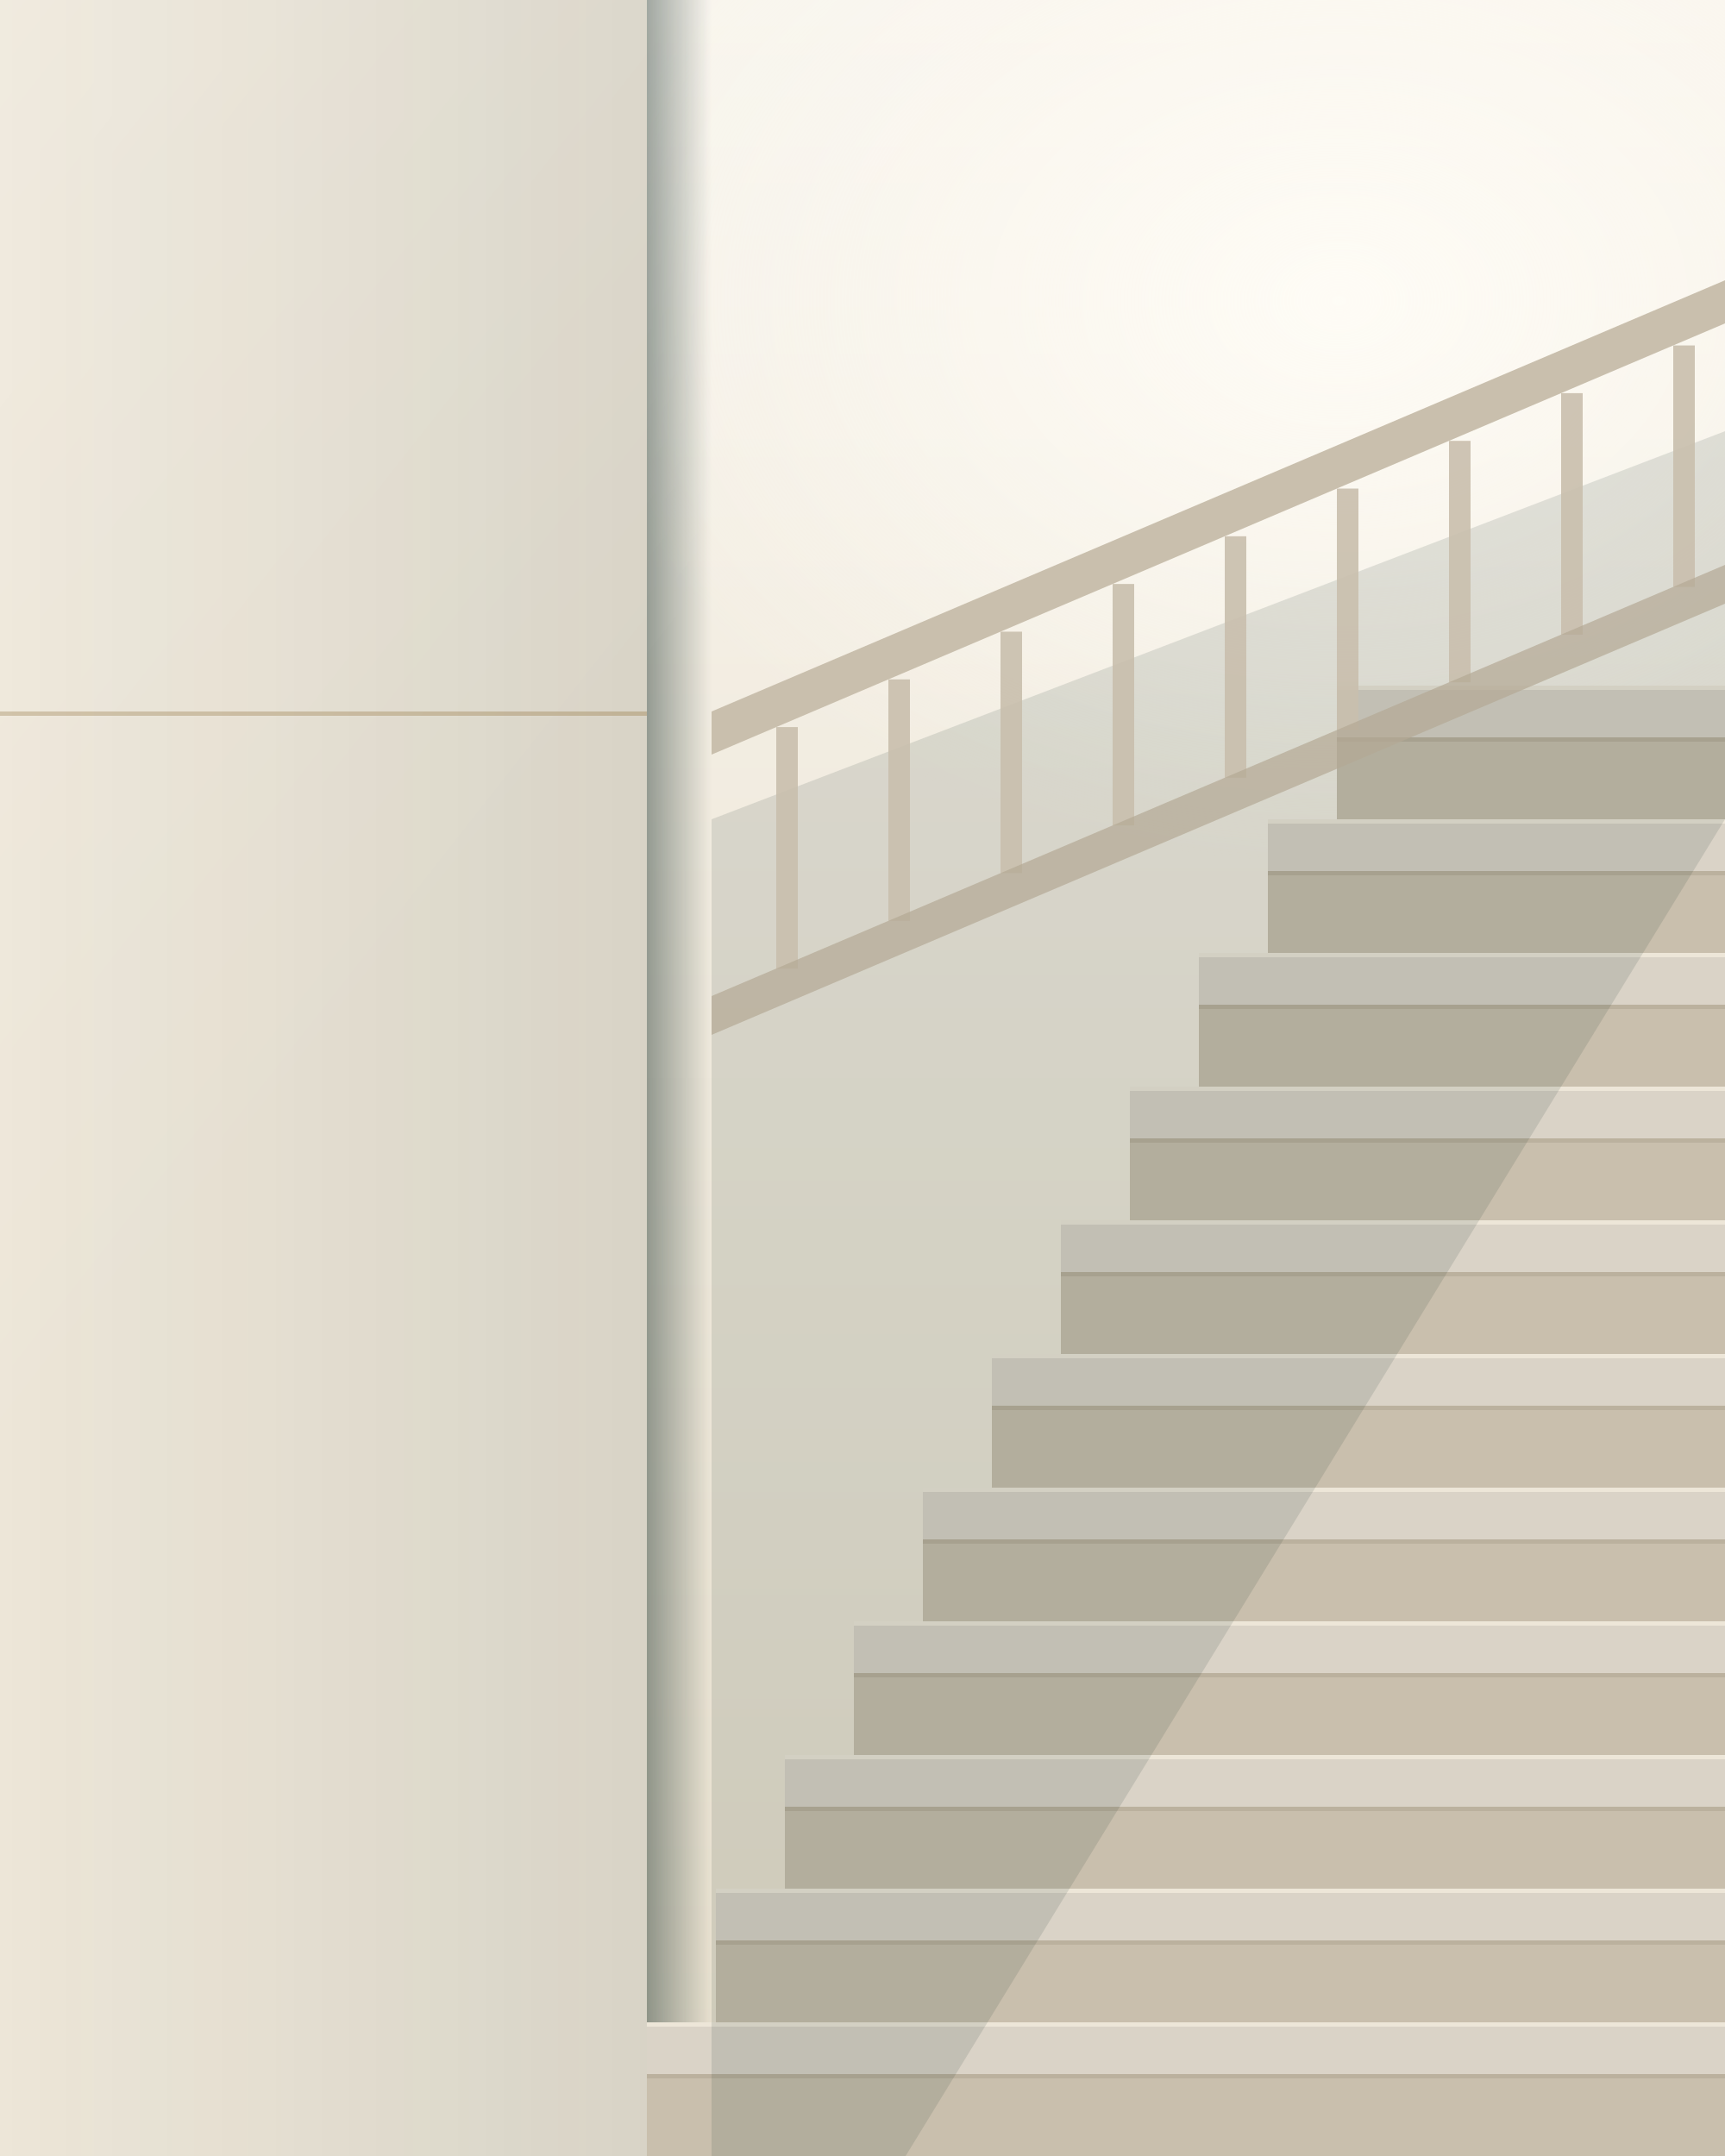
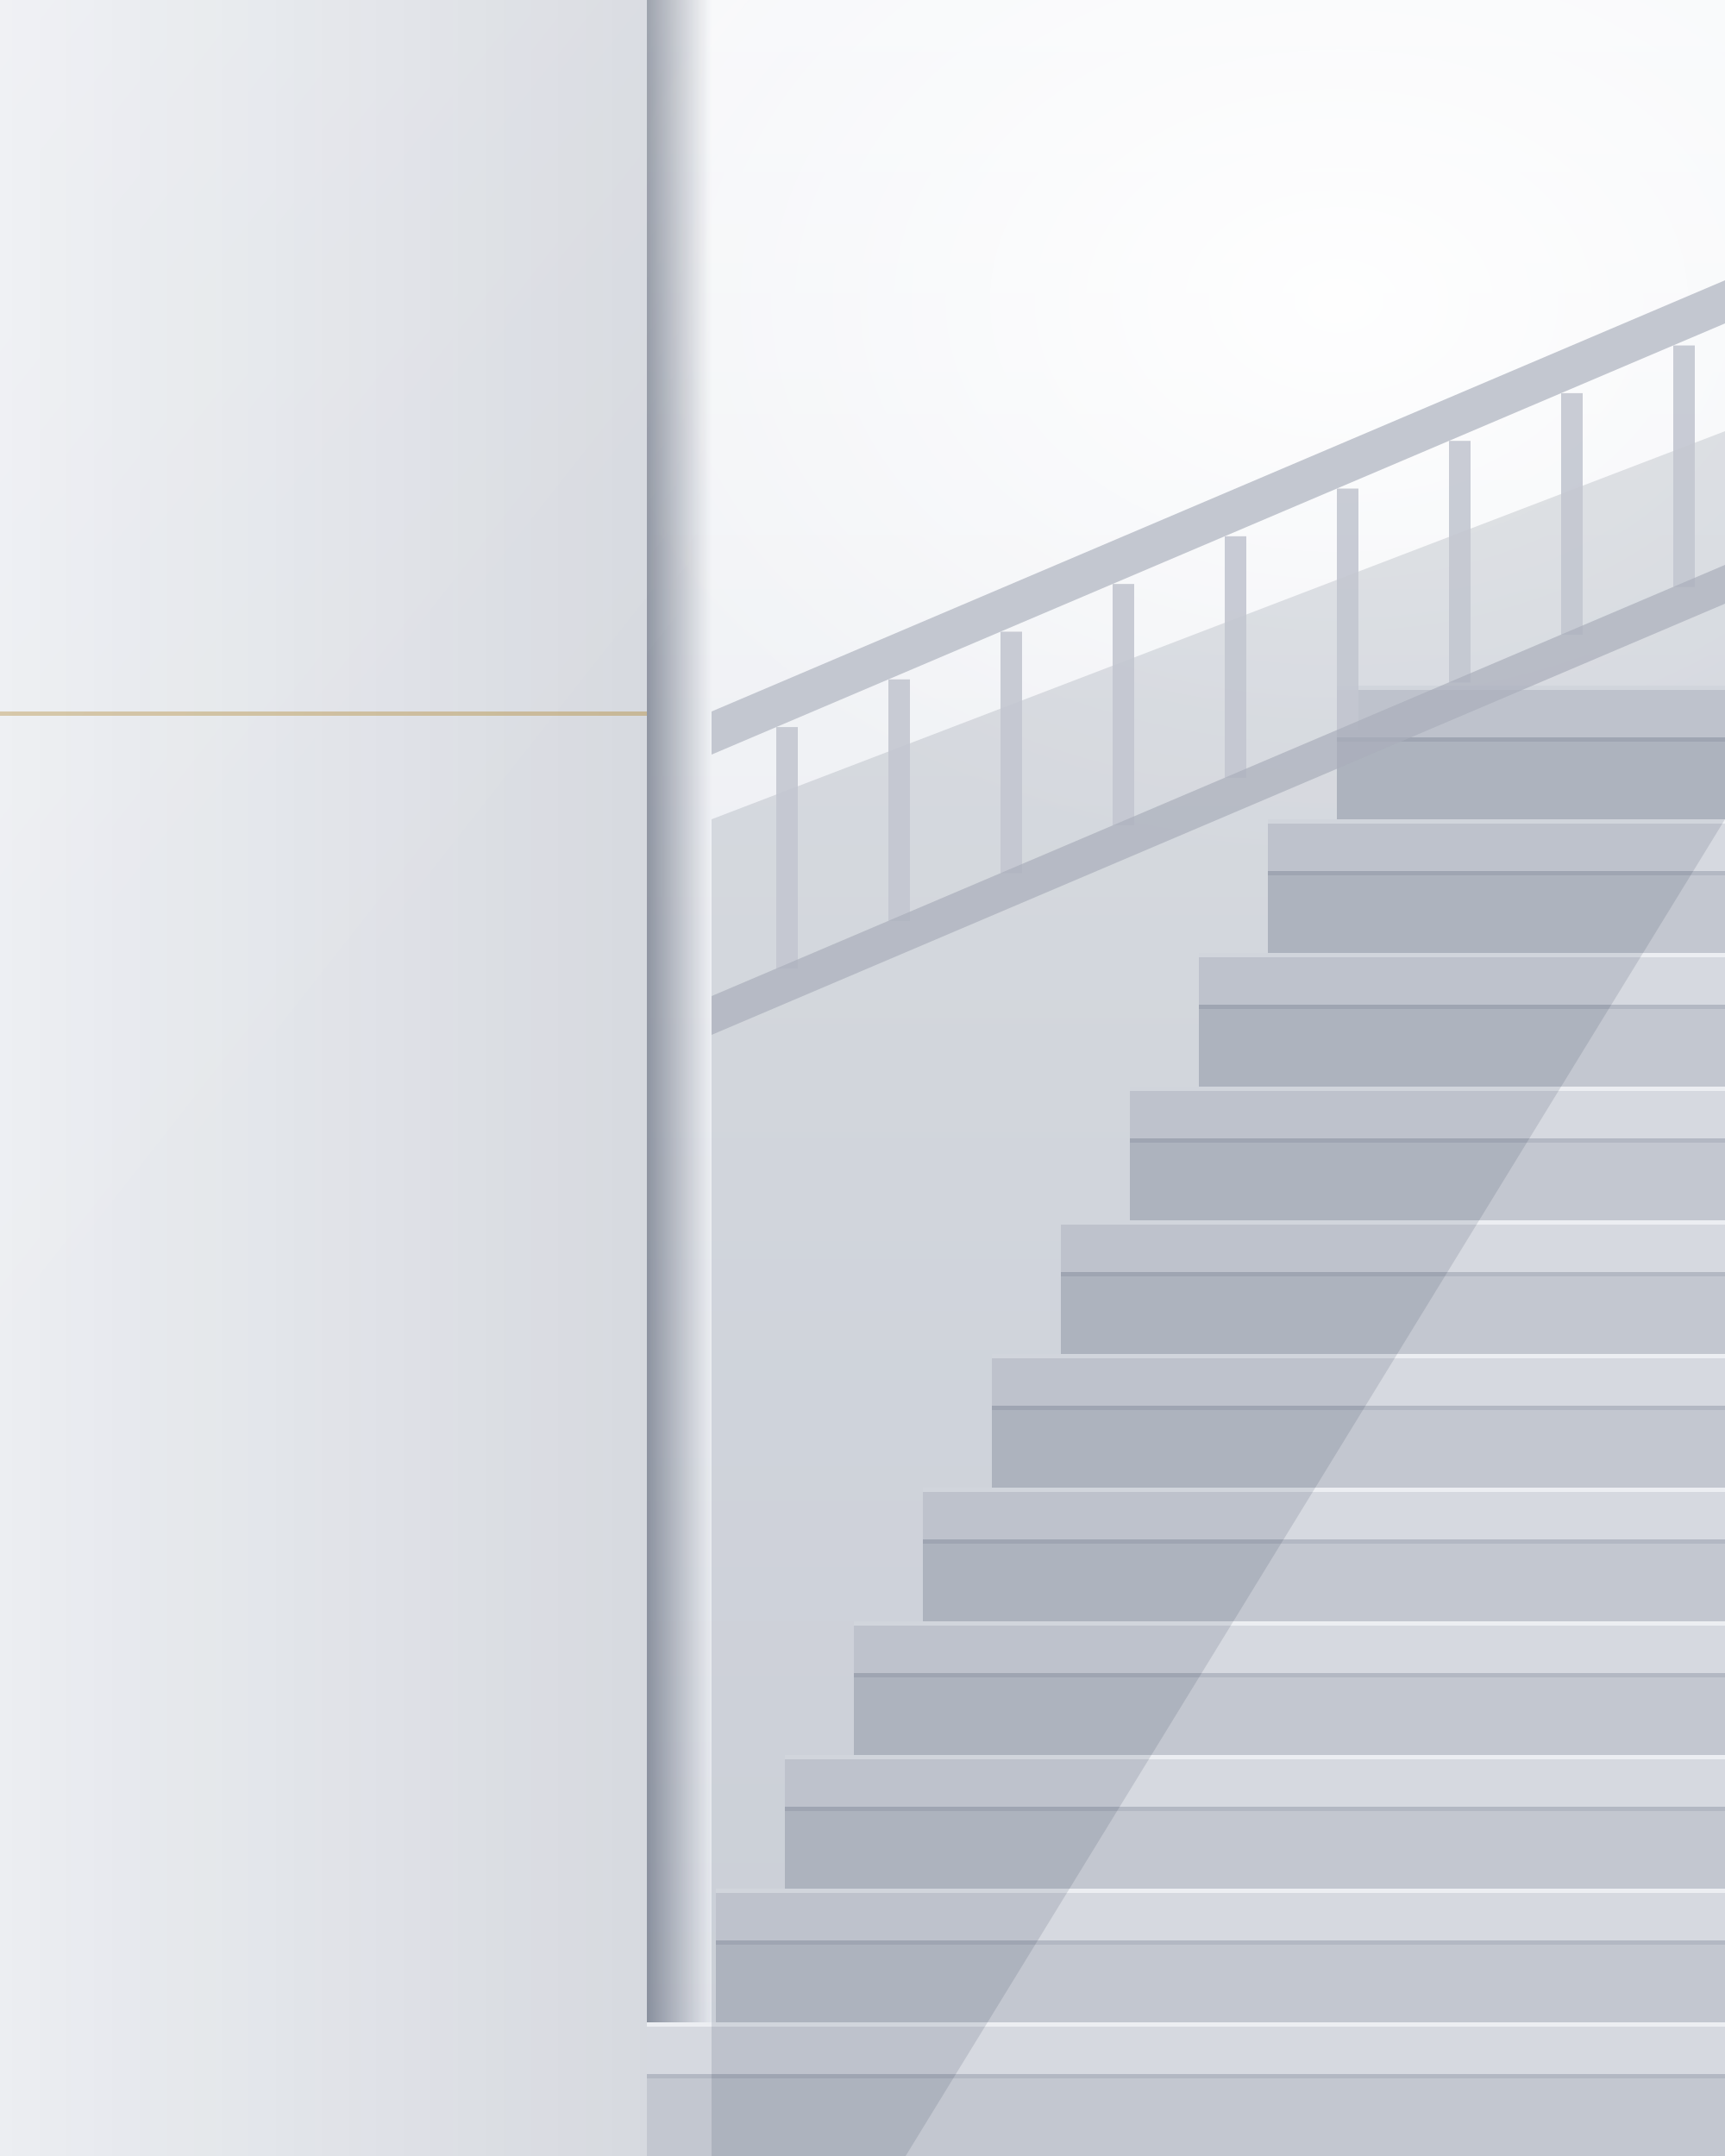
<svg xmlns="http://www.w3.org/2000/svg" viewBox="0 0 800 1000" preserveAspectRatio="xMidYMid slice" class="" aria-hidden="true" focusable="false" data-plate="stair">
  <defs>
    <linearGradient id="_R_0_-sky" x1="0" y1="0" x2="0" y2="1">
-       <stop offset="0" stop-color="#f8f4ec" />
-       <stop offset="1" stop-color="#e7dfcd" />
+       <stop offset="0" stop-color="#f7f8fa" />
+       <stop offset="1" stop-color="#e3e6ec" />
    </linearGradient>
    <linearGradient id="_R_0_-floor" x1="0" y1="0" x2="0" y2="1">
-       <stop offset="0" stop-color="#dad3c7" />
-       <stop offset="1" stop-color="#c9bfad" />
+       <stop offset="0" stop-color="#d6d9e0" />
+       <stop offset="1" stop-color="#c3c7d0" />
    </linearGradient>
    <linearGradient id="_R_0_-reveal" x1="0" y1="0" x2="1" y2="0">
-       <stop offset="0" stop-color="#142a25" stop-opacity="0.42" />
-       <stop offset="1" stop-color="#142a25" stop-opacity="0" />
+       <stop offset="0" stop-color="#0b1730" stop-opacity="0.42" />
+       <stop offset="1" stop-color="#0b1730" stop-opacity="0" />
    </linearGradient>
    <linearGradient id="_R_0_-revealV" x1="0" y1="0" x2="0" y2="1">
-       <stop offset="0" stop-color="#142a25" stop-opacity="0.35" />
-       <stop offset="1" stop-color="#142a25" stop-opacity="0" />
+       <stop offset="0" stop-color="#0b1730" stop-opacity="0.35" />
+       <stop offset="1" stop-color="#0b1730" stop-opacity="0" />
    </linearGradient>
    <linearGradient id="_R_0_-light" x1="0" y1="0" x2="1" y2="1">
      <stop offset="0" stop-color="#ffffff" stop-opacity="0.32" />
      <stop offset="0.5" stop-color="#ffffff" stop-opacity="0" />
    </linearGradient>
    <linearGradient id="_R_0_-shade" x1="0" y1="0" x2="1" y2="0">
-       <stop offset="0" stop-color="#142a25" stop-opacity="0" />
-       <stop offset="1" stop-color="#142a25" stop-opacity="0.28" />
+       <stop offset="0" stop-color="#0b1730" stop-opacity="0" />
+       <stop offset="1" stop-color="#0b1730" stop-opacity="0.28" />
    </linearGradient>
    <linearGradient id="_R_0_-interior" x1="0" y1="0" x2="0" y2="1">
-       <stop offset="0" stop-color="#142a25" />
-       <stop offset="1" stop-color="#1f3b34" />
+       <stop offset="0" stop-color="#0b1730" />
+       <stop offset="1" stop-color="#16264a" />
    </linearGradient>
    <linearGradient id="_R_0_-glow" x1="0" y1="0" x2="0" y2="1">
-       <stop offset="0" stop-color="#fbf8f1" />
-       <stop offset="1" stop-color="#e7dfcd" stop-opacity="0" />
+       <stop offset="0" stop-color="#f7f8fa" />
+       <stop offset="1" stop-color="#e3e6ec" stop-opacity="0" />
    </linearGradient>
    <radialGradient id="_R_0_-sun" cx="0.5" cy="0.5" r="0.5">
-       <stop offset="0" stop-color="#fffdf7" stop-opacity="0.9" />
-       <stop offset="1" stop-color="#fffdf7" stop-opacity="0" />
+       <stop offset="0" stop-color="#ffffff" stop-opacity="0.9" />
+       <stop offset="1" stop-color="#ffffff" stop-opacity="0" />
    </radialGradient>
  </defs>
  <g>
    <rect width="800" height="1000" fill="url(#_R_0_-sky)" />
    <ellipse cx="620" cy="140" rx="360" ry="260" fill="url(#_R_0_-sun)" />
-     <path d="M0 0 H300 V1000 H0 Z" fill="#ede6d8" />
+     <path d="M0 0 H300 V1000 H0 Z" fill="#eceef2" />
    <path d="M300 0 H330 V1000 H300 Z" fill="url(#_R_0_-reveal)" />
    <rect x="0" y="0" width="300" height="1000" fill="url(#_R_0_-shade)" opacity="0.35" />
-     <rect x="0" y="330" width="300" height="2" fill="#aa9167" opacity="0.5" />
+     <rect x="0" y="330" width="300" height="2" fill="#b8964f" opacity="0.5" />
    <g>
-       <rect x="300" y="938" width="500" height="24" fill="#dad3c7" />
-       <rect x="300" y="962" width="500" height="38" fill="#c9bfad" />
-       <rect x="300" y="938" width="500" height="2" fill="#ede6d8" />
-       <rect x="300" y="962" width="500" height="2" fill="#b3a894" opacity="0.6" />
+       <rect x="300" y="938" width="500" height="24" fill="#d6d9e0" />
+       <rect x="300" y="962" width="500" height="38" fill="#c3c7d0" />
+       <rect x="300" y="938" width="500" height="2" fill="#eceef2" />
+       <rect x="300" y="962" width="500" height="2" fill="#a9aeba" opacity="0.6" />
    </g>
    <g>
-       <rect x="332" y="876" width="468" height="24" fill="#dad3c7" />
-       <rect x="332" y="900" width="468" height="38" fill="#c9bfad" />
-       <rect x="332" y="876" width="468" height="2" fill="#ede6d8" />
-       <rect x="332" y="900" width="468" height="2" fill="#b3a894" opacity="0.6" />
+       <rect x="332" y="876" width="468" height="24" fill="#d6d9e0" />
+       <rect x="332" y="900" width="468" height="38" fill="#c3c7d0" />
+       <rect x="332" y="876" width="468" height="2" fill="#eceef2" />
+       <rect x="332" y="900" width="468" height="2" fill="#a9aeba" opacity="0.6" />
    </g>
    <g>
-       <rect x="364" y="814" width="436" height="24" fill="#dad3c7" />
-       <rect x="364" y="838" width="436" height="38" fill="#c9bfad" />
-       <rect x="364" y="814" width="436" height="2" fill="#ede6d8" />
-       <rect x="364" y="838" width="436" height="2" fill="#b3a894" opacity="0.6" />
+       <rect x="364" y="814" width="436" height="24" fill="#d6d9e0" />
+       <rect x="364" y="838" width="436" height="38" fill="#c3c7d0" />
+       <rect x="364" y="814" width="436" height="2" fill="#eceef2" />
+       <rect x="364" y="838" width="436" height="2" fill="#a9aeba" opacity="0.6" />
    </g>
    <g>
-       <rect x="396" y="752" width="404" height="24" fill="#dad3c7" />
-       <rect x="396" y="776" width="404" height="38" fill="#c9bfad" />
-       <rect x="396" y="752" width="404" height="2" fill="#ede6d8" />
-       <rect x="396" y="776" width="404" height="2" fill="#b3a894" opacity="0.6" />
+       <rect x="396" y="752" width="404" height="24" fill="#d6d9e0" />
+       <rect x="396" y="776" width="404" height="38" fill="#c3c7d0" />
+       <rect x="396" y="752" width="404" height="2" fill="#eceef2" />
+       <rect x="396" y="776" width="404" height="2" fill="#a9aeba" opacity="0.6" />
    </g>
    <g>
-       <rect x="428" y="690" width="372" height="24" fill="#dad3c7" />
-       <rect x="428" y="714" width="372" height="38" fill="#c9bfad" />
-       <rect x="428" y="690" width="372" height="2" fill="#ede6d8" />
-       <rect x="428" y="714" width="372" height="2" fill="#b3a894" opacity="0.6" />
+       <rect x="428" y="690" width="372" height="24" fill="#d6d9e0" />
+       <rect x="428" y="714" width="372" height="38" fill="#c3c7d0" />
+       <rect x="428" y="690" width="372" height="2" fill="#eceef2" />
+       <rect x="428" y="714" width="372" height="2" fill="#a9aeba" opacity="0.6" />
    </g>
    <g>
-       <rect x="460" y="628" width="340" height="24" fill="#dad3c7" />
-       <rect x="460" y="652" width="340" height="38" fill="#c9bfad" />
-       <rect x="460" y="628" width="340" height="2" fill="#ede6d8" />
-       <rect x="460" y="652" width="340" height="2" fill="#b3a894" opacity="0.6" />
+       <rect x="460" y="628" width="340" height="24" fill="#d6d9e0" />
+       <rect x="460" y="652" width="340" height="38" fill="#c3c7d0" />
+       <rect x="460" y="628" width="340" height="2" fill="#eceef2" />
+       <rect x="460" y="652" width="340" height="2" fill="#a9aeba" opacity="0.6" />
    </g>
    <g>
-       <rect x="492" y="566" width="308" height="24" fill="#dad3c7" />
-       <rect x="492" y="590" width="308" height="38" fill="#c9bfad" />
-       <rect x="492" y="566" width="308" height="2" fill="#ede6d8" />
-       <rect x="492" y="590" width="308" height="2" fill="#b3a894" opacity="0.6" />
+       <rect x="492" y="566" width="308" height="24" fill="#d6d9e0" />
+       <rect x="492" y="590" width="308" height="38" fill="#c3c7d0" />
+       <rect x="492" y="566" width="308" height="2" fill="#eceef2" />
+       <rect x="492" y="590" width="308" height="2" fill="#a9aeba" opacity="0.6" />
    </g>
    <g>
-       <rect x="524" y="504" width="276" height="24" fill="#dad3c7" />
-       <rect x="524" y="528" width="276" height="38" fill="#c9bfad" />
-       <rect x="524" y="504" width="276" height="2" fill="#ede6d8" />
-       <rect x="524" y="528" width="276" height="2" fill="#b3a894" opacity="0.6" />
+       <rect x="524" y="504" width="276" height="24" fill="#d6d9e0" />
+       <rect x="524" y="528" width="276" height="38" fill="#c3c7d0" />
+       <rect x="524" y="504" width="276" height="2" fill="#eceef2" />
+       <rect x="524" y="528" width="276" height="2" fill="#a9aeba" opacity="0.6" />
    </g>
    <g>
-       <rect x="556" y="442" width="244" height="24" fill="#dad3c7" />
-       <rect x="556" y="466" width="244" height="38" fill="#c9bfad" />
-       <rect x="556" y="442" width="244" height="2" fill="#ede6d8" />
-       <rect x="556" y="466" width="244" height="2" fill="#b3a894" opacity="0.6" />
+       <rect x="556" y="442" width="244" height="24" fill="#d6d9e0" />
+       <rect x="556" y="466" width="244" height="38" fill="#c3c7d0" />
+       <rect x="556" y="442" width="244" height="2" fill="#eceef2" />
+       <rect x="556" y="466" width="244" height="2" fill="#a9aeba" opacity="0.6" />
    </g>
    <g>
-       <rect x="588" y="380" width="212" height="24" fill="#dad3c7" />
-       <rect x="588" y="404" width="212" height="38" fill="#c9bfad" />
-       <rect x="588" y="380" width="212" height="2" fill="#ede6d8" />
-       <rect x="588" y="404" width="212" height="2" fill="#b3a894" opacity="0.6" />
+       <rect x="588" y="380" width="212" height="24" fill="#d6d9e0" />
+       <rect x="588" y="404" width="212" height="38" fill="#c3c7d0" />
+       <rect x="588" y="380" width="212" height="2" fill="#eceef2" />
+       <rect x="588" y="404" width="212" height="2" fill="#a9aeba" opacity="0.6" />
    </g>
    <g>
-       <rect x="620" y="318" width="180" height="24" fill="#dad3c7" />
-       <rect x="620" y="342" width="180" height="38" fill="#c9bfad" />
-       <rect x="620" y="318" width="180" height="2" fill="#ede6d8" />
-       <rect x="620" y="342" width="180" height="2" fill="#b3a894" opacity="0.6" />
+       <rect x="620" y="318" width="180" height="24" fill="#d6d9e0" />
+       <rect x="620" y="342" width="180" height="38" fill="#c3c7d0" />
+       <rect x="620" y="318" width="180" height="2" fill="#eceef2" />
+       <rect x="620" y="342" width="180" height="2" fill="#a9aeba" opacity="0.6" />
    </g>
-     <path d="M330 1000 L330 380 L800 200 L800 380 L420 1000 Z" fill="#142a25" opacity="0.12" />
-     <path d="M330 330 L800 130 L800 150 L330 350 Z" fill="#c9bfad" />
-     <rect x="360" y="337.235" width="10" height="112" fill="#c9bfad" opacity="0.9" />
-     <rect x="412" y="315.109" width="10" height="112" fill="#c9bfad" opacity="0.9" />
-     <rect x="464" y="292.983" width="10" height="112" fill="#c9bfad" opacity="0.9" />
-     <rect x="516" y="270.857" width="10" height="112" fill="#c9bfad" opacity="0.9" />
-     <rect x="568" y="248.731" width="10" height="112" fill="#c9bfad" opacity="0.9" />
-     <rect x="620" y="226.605" width="10" height="112" fill="#c9bfad" opacity="0.9" />
-     <rect x="672" y="204.479" width="10" height="112" fill="#c9bfad" opacity="0.9" />
-     <rect x="724" y="182.353" width="10" height="112" fill="#c9bfad" opacity="0.9" />
-     <rect x="776" y="160.227" width="10" height="112" fill="#c9bfad" opacity="0.9" />
-     <path d="M330 462 L800 262 L800 280 L330 480 Z" fill="#b3a894" opacity="0.7" />
+     <path d="M330 1000 L330 380 L800 200 L800 380 L420 1000 Z" fill="#0b1730" opacity="0.12" />
+     <path d="M330 330 L800 130 L800 150 L330 350 Z" fill="#c3c7d0" />
+     <rect x="360" y="337.235" width="10" height="112" fill="#c3c7d0" opacity="0.9" />
+     <rect x="412" y="315.109" width="10" height="112" fill="#c3c7d0" opacity="0.9" />
+     <rect x="464" y="292.983" width="10" height="112" fill="#c3c7d0" opacity="0.9" />
+     <rect x="516" y="270.857" width="10" height="112" fill="#c3c7d0" opacity="0.9" />
+     <rect x="568" y="248.731" width="10" height="112" fill="#c3c7d0" opacity="0.9" />
+     <rect x="620" y="226.605" width="10" height="112" fill="#c3c7d0" opacity="0.9" />
+     <rect x="672" y="204.479" width="10" height="112" fill="#c3c7d0" opacity="0.9" />
+     <rect x="724" y="182.353" width="10" height="112" fill="#c3c7d0" opacity="0.9" />
+     <rect x="776" y="160.227" width="10" height="112" fill="#c3c7d0" opacity="0.9" />
+     <path d="M330 462 L800 262 L800 280 L330 480 Z" fill="#a9aeba" opacity="0.7" />
    <path d="M0 0 H560 L0 700 Z" fill="url(#_R_0_-light)" opacity="0.6" />
  </g>
</svg>
